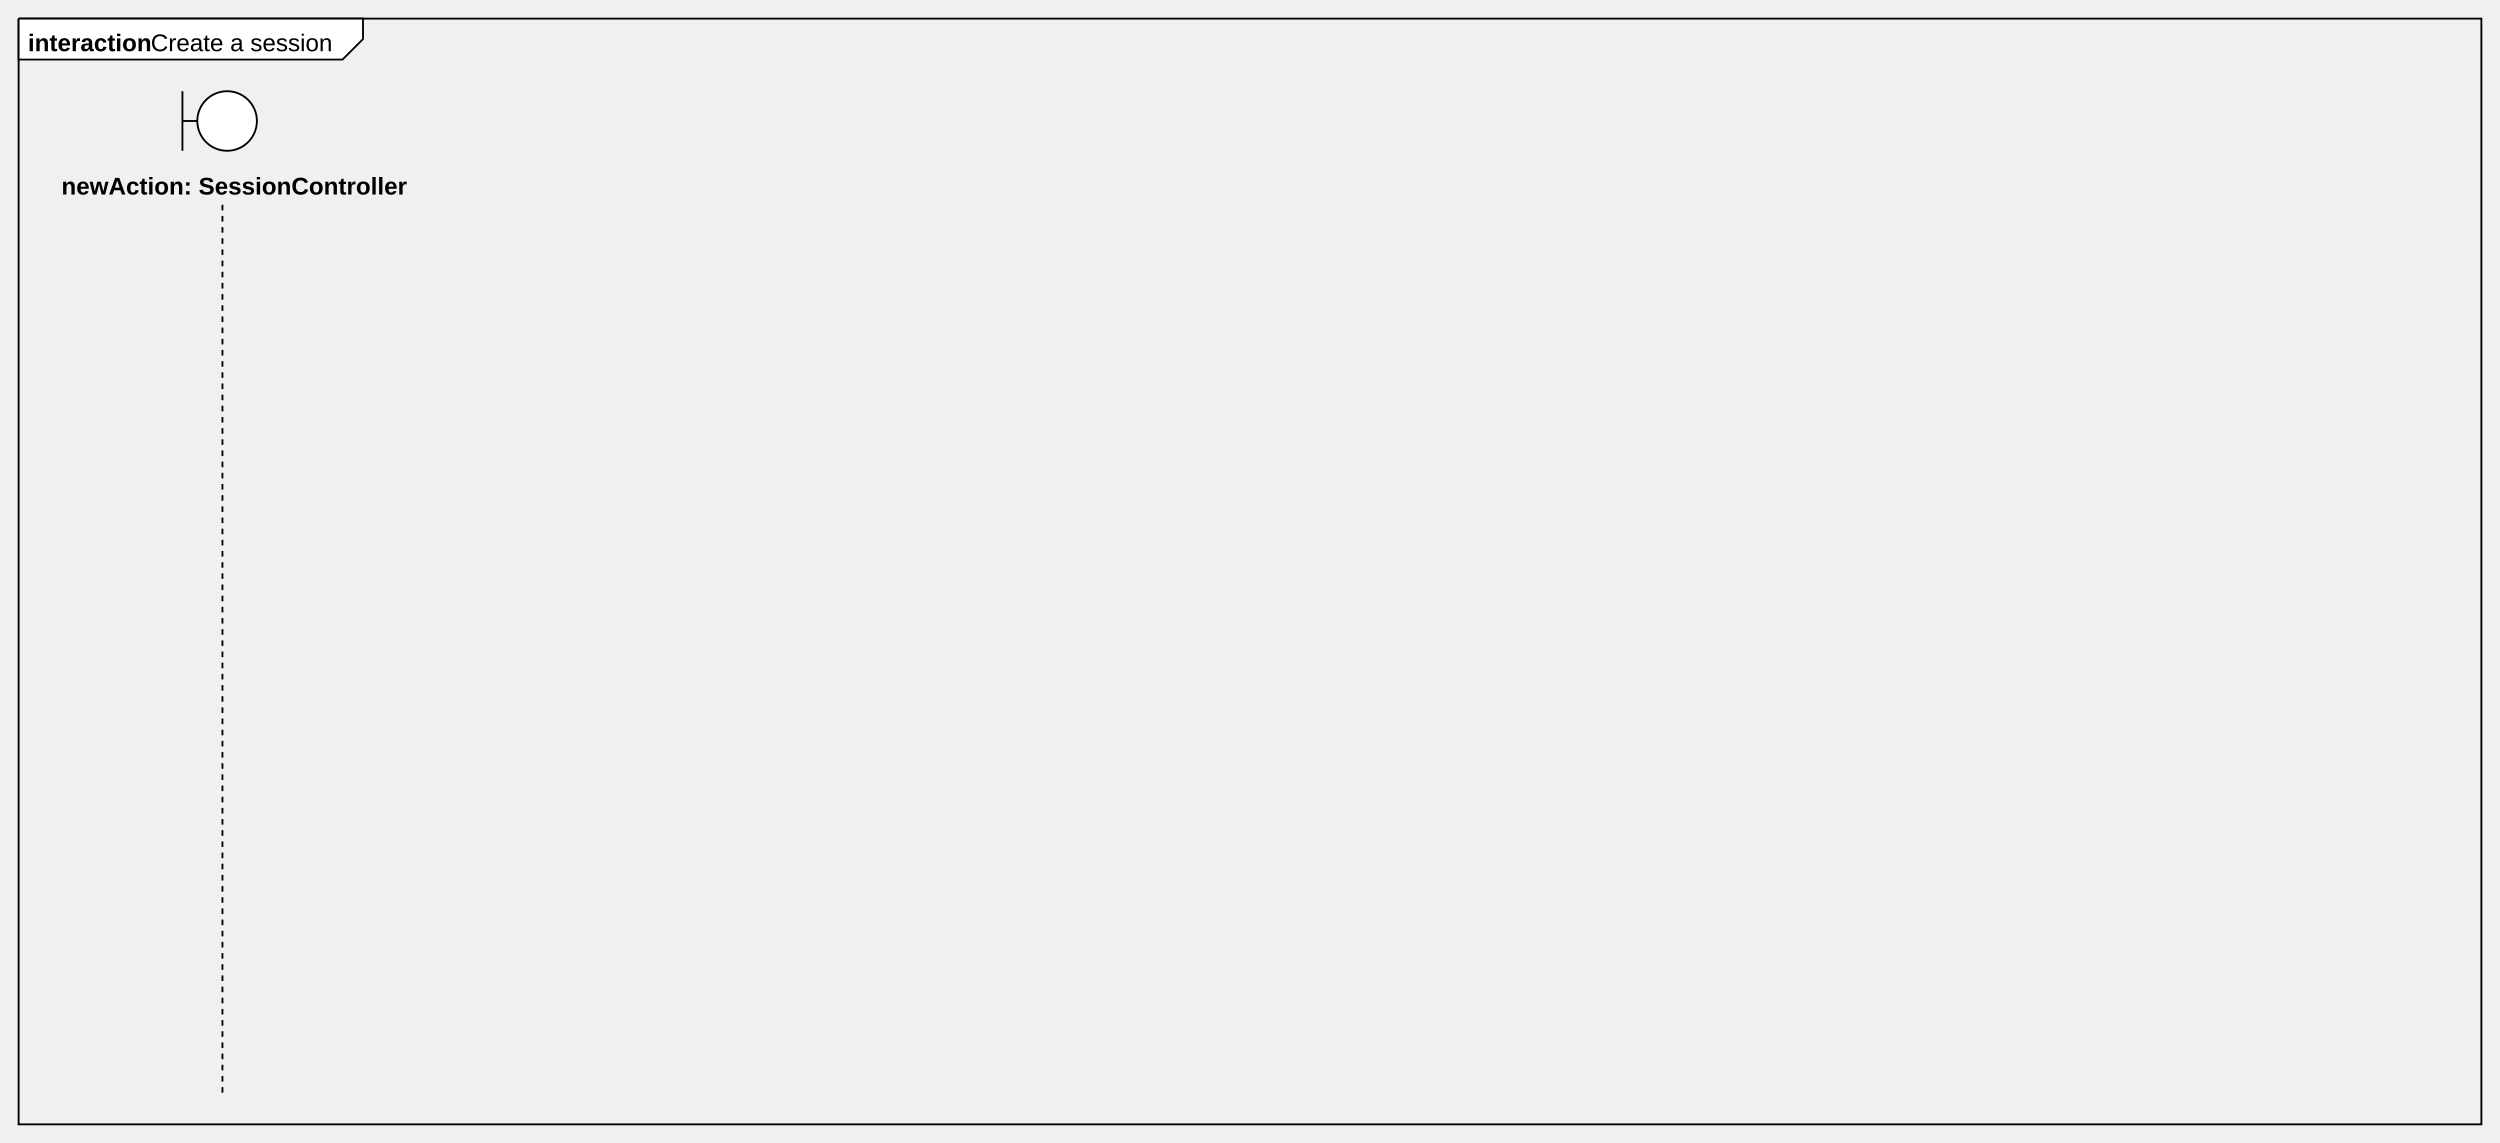
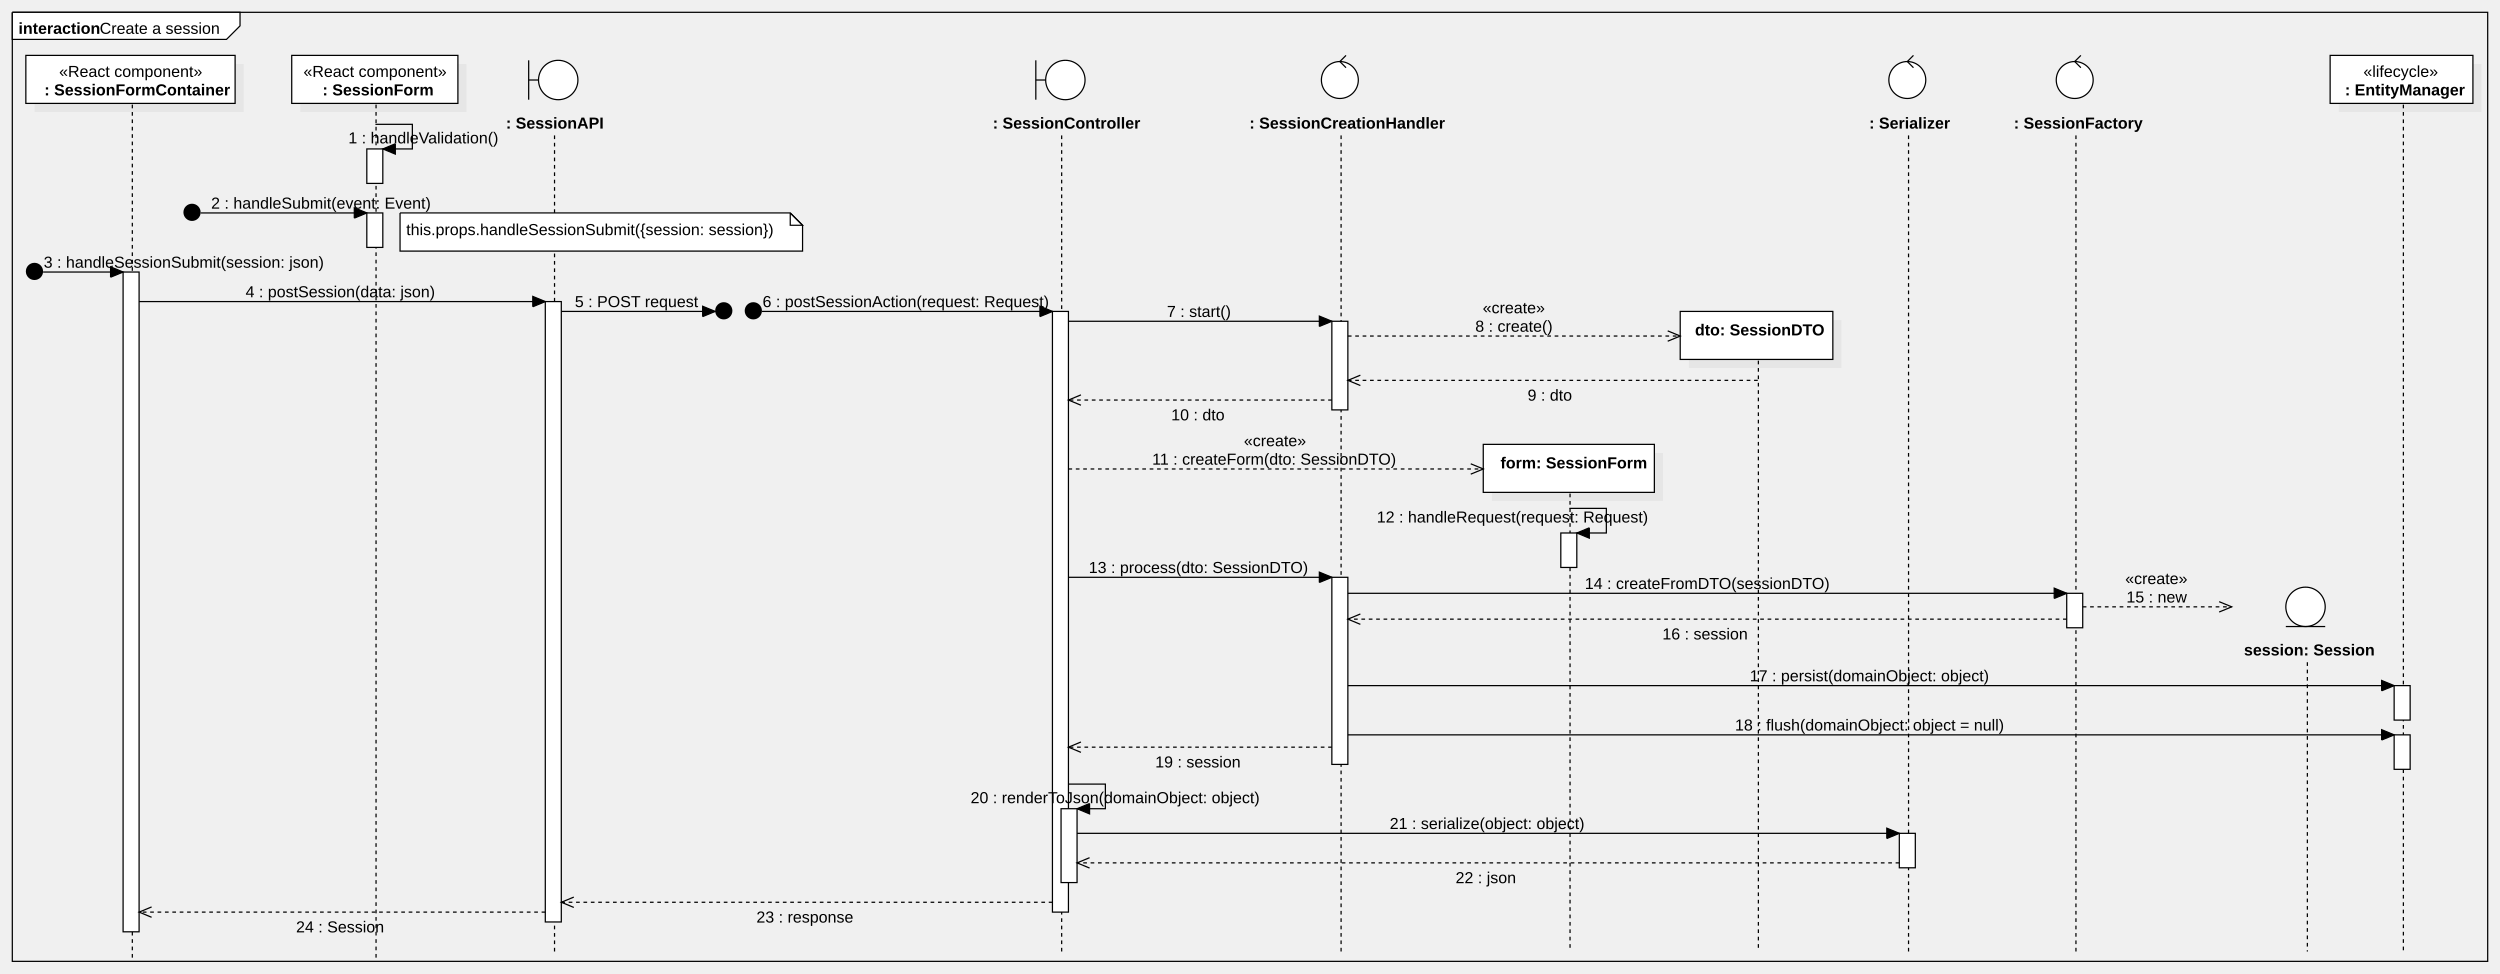
- <svg xmlns="http://www.w3.org/2000/svg" version="1.1" width="1343" height="614">
+ <svg xmlns="http://www.w3.org/2000/svg" version="1.1" width="2031" height="791">
  <defs />
  <g>
    <g transform="translate(5,5) scale(1,1)">
-       <path fill="none" stroke="#000000" d="M 5 5 L 1328 5 L 1328 599 L 5 599 L 5 5" stroke-miterlimit="10" />
+       <path fill="none" stroke="#000000" d="M 5 5 L 2016 5 L 2016 776 L 5 776 L 5 5" stroke-miterlimit="10" />
    </g>
    <g transform="translate(5,5) scale(1,1)">
      <path fill="#ffffff" stroke="none" d="M 5 5 L 5 27 L 179 27 L 190 16 L 190 5 L 5 5" />
    </g>
    <g transform="translate(5,5) scale(1,1)">
      <path fill="none" stroke="#000000" d="M 5 5 L 5 27 L 179 27 L 190 16 L 190 5 L 5 5 L 5 5" stroke-miterlimit="10" />
    </g>
    <g transform="translate(5,5) scale(1,1)">
      <g>
        <path fill="none" stroke="none" />
        <text fill="#000000" stroke="none" font-family="Arial" font-size="13px" font-style="normal" font-weight="normal" text-decoration="none" x="76" y="22.5">Create a session</text>
      </g>
    </g>
    <g transform="translate(5,5) scale(1,1)">
      <g>
        <path fill="none" stroke="none" />
        <text fill="#000000" stroke="none" font-family="Arial" font-size="13px" font-style="normal" font-weight="bold" text-decoration="none" x="10" y="22.5">interaction</text>
      </g>
    </g>
    <g transform="translate(5,5) scale(1,1)">
-       <path fill="#ffffff" stroke="none" d="M 101 60 C 101 51.163 108.163 44 117 44 C 125.837 44 133 51.163 133 60 C 133 68.837 125.837 76 117 76 C 108.163 76 101 68.837 101 60 Z" />
-     </g>
-     <g transform="translate(5,5) scale(1,1)">
-       <path fill="none" stroke="#000000" d="M 101 60 C 101 51.163 108.163 44 117 44 C 125.837 44 133 51.163 133 60 C 133 68.837 125.837 76 117 76 C 108.163 76 101 68.837 101 60 Z" stroke-miterlimit="10" />
-     </g>
-     <g transform="translate(5,5) scale(1,1)">
-       <path fill="none" stroke="#000000" d="M 93 44 L 93 76" stroke-miterlimit="10" />
-     </g>
-     <g transform="translate(5,5) scale(1,1)">
-       <path fill="none" stroke="#000000" d="M 93 60 L 101 60" stroke-miterlimit="10" />
-     </g>
-     <g transform="translate(5,5) scale(1,1)">
-       <g>
-         <path fill="none" stroke="none" />
-         <text fill="#000000" stroke="none" font-family="Arial" font-size="13px" font-style="normal" font-weight="bold" text-decoration="none" x="28" y="99.5">newAction: SessionController</text>
-       </g>
-     </g>
-     <g transform="translate(5,5) scale(1,1)">
-       <path fill="none" stroke="#000000" d="M 114.5 105 L 114.5 584" stroke-miterlimit="10" stroke-dasharray="3" />
+       <path fill="#ffffff" stroke="none" d="M 844.5 60 C 844.5 51.163 851.663 44 860.5 44 C 869.337 44 876.5 51.163 876.5 60 C 876.5 68.837 869.337 76 860.5 76 C 851.663 76 844.5 68.837 844.5 60 Z" />
+     </g>
+     <g transform="translate(5,5) scale(1,1)">
+       <path fill="none" stroke="#000000" d="M 844.5 60 C 844.5 51.163 851.663 44 860.5 44 C 869.337 44 876.5 51.163 876.5 60 C 876.5 68.837 869.337 76 860.5 76 C 851.663 76 844.5 68.837 844.5 60 Z" stroke-miterlimit="10" />
+     </g>
+     <g transform="translate(5,5) scale(1,1)">
+       <path fill="none" stroke="#000000" d="M 836.5 44 L 836.5 76" stroke-miterlimit="10" />
+     </g>
+     <g transform="translate(5,5) scale(1,1)">
+       <path fill="none" stroke="#000000" d="M 836.5 60 L 844.5 60" stroke-miterlimit="10" />
+     </g>
+     <g transform="translate(5,5) scale(1,1)">
+       <g>
+         <path fill="none" stroke="none" />
+         <text fill="#000000" stroke="none" font-family="Arial" font-size="13px" font-style="normal" font-weight="bold" text-decoration="none" x="801.5" y="99.5">: SessionController</text>
+       </g>
+     </g>
+     <g transform="translate(5,5) scale(1,1)">
+       <path fill="none" stroke="#000000" d="M 857.5 105 L 857.5 768" stroke-miterlimit="10" stroke-dasharray="3" />
+     </g>
+     <g transform="translate(5,5) scale(1,1)">
+       <rect fill="#C0C0C0" stroke="none" x="23" y="47" width="170" height="39" opacity="0.2" />
+     </g>
+     <g transform="translate(5,5) scale(1,1)">
+       <rect fill="#ffffff" stroke="none" x="16" y="40" width="170" height="39" />
+     </g>
+     <g transform="translate(5,5) scale(1,1)">
+       <path fill="none" stroke="#000000" d="M 16 40 L 186 40 L 186 79 L 16 79 L 16 40 Z Z" stroke-miterlimit="10" />
+     </g>
+     <g transform="translate(5,5) scale(1,1)">
+       <g>
+         <path fill="none" stroke="none" />
+         <text fill="#000000" stroke="none" font-family="Arial" font-size="13px" font-style="normal" font-weight="normal" text-decoration="none" x="43" y="57.5">«React component»</text>
+       </g>
+     </g>
+     <g transform="translate(5,5) scale(1,1)">
+       <g>
+         <path fill="none" stroke="none" />
+         <text fill="#000000" stroke="none" font-family="Arial" font-size="13px" font-style="normal" font-weight="bold" text-decoration="none" x="31" y="72.5">: SessionFormContainer</text>
+       </g>
+     </g>
+     <g transform="translate(5,5) scale(1,1)">
+       <path fill="none" stroke="#000000" d="M 102.5 80 L 102.5 774" stroke-miterlimit="10" stroke-dasharray="3" />
+     </g>
+     <g transform="translate(5,5) scale(1,1)">
+       <rect fill="#C0C0C0" stroke="none" x="239" y="47" width="135" height="39" opacity="0.2" />
+     </g>
+     <g transform="translate(5,5) scale(1,1)">
+       <rect fill="#ffffff" stroke="none" x="232" y="40" width="135" height="39" />
+     </g>
+     <g transform="translate(5,5) scale(1,1)">
+       <path fill="none" stroke="#000000" d="M 232 40 L 367 40 L 367 79 L 232 79 L 232 40 Z Z" stroke-miterlimit="10" />
+     </g>
+     <g transform="translate(5,5) scale(1,1)">
+       <g>
+         <path fill="none" stroke="none" />
+         <text fill="#000000" stroke="none" font-family="Arial" font-size="13px" font-style="normal" font-weight="normal" text-decoration="none" x="241.5" y="57.5">«React component»</text>
+       </g>
+     </g>
+     <g transform="translate(5,5) scale(1,1)">
+       <g>
+         <path fill="none" stroke="none" />
+         <text fill="#000000" stroke="none" font-family="Arial" font-size="13px" font-style="normal" font-weight="bold" text-decoration="none" x="257" y="72.5">: SessionForm</text>
+       </g>
+     </g>
+     <g transform="translate(5,5) scale(1,1)">
+       <path fill="none" stroke="#000000" d="M 300.5 80 L 300.5 774" stroke-miterlimit="10" stroke-dasharray="3" />
+     </g>
+     <g transform="translate(5,5) scale(1,1)">
+       <path fill="#ffffff" stroke="none" d="M 1068.5 60 C 1068.5 51.716 1075.216 45 1083.5 45 C 1091.784 45 1098.5 51.716 1098.5 60 C 1098.5 68.284 1091.784 75 1083.5 75 C 1075.216 75 1068.5 68.284 1068.5 60 Z" />
+     </g>
+     <g transform="translate(5,5) scale(1,1)">
+       <path fill="none" stroke="#000000" d="M 1068.5 60 C 1068.5 51.716 1075.216 45 1083.5 45 C 1091.784 45 1098.5 51.716 1098.5 60 C 1098.5 68.284 1091.784 75 1083.5 75 C 1075.216 75 1068.5 68.284 1068.5 60 Z" stroke-miterlimit="10" />
+     </g>
+     <g transform="translate(5,5) scale(1,1)">
+       <path fill="none" stroke="#000000" d="M 1083.5 45 L 1088.5 40" stroke-miterlimit="10" />
+     </g>
+     <g transform="translate(5,5) scale(1,1)">
+       <path fill="none" stroke="#000000" d="M 1083.5 45 L 1088.5 50" stroke-miterlimit="10" />
+     </g>
+     <g transform="translate(5,5) scale(1,1)">
+       <g>
+         <path fill="none" stroke="none" />
+         <text fill="#000000" stroke="none" font-family="Arial" font-size="13px" font-style="normal" font-weight="bold" text-decoration="none" x="1010" y="99.5">: SessionCreationHandler</text>
+       </g>
+     </g>
+     <g transform="translate(5,5) scale(1,1)">
+       <path fill="none" stroke="#000000" d="M 1084.5 105 L 1084.5 768" stroke-miterlimit="10" stroke-dasharray="3" />
+     </g>
+     <g transform="translate(5,5) scale(1,1)">
+       <path fill="#ffffff" stroke="none" d="M 1665.5 60 C 1665.5 51.716 1672.216 45 1680.5 45 C 1688.784 45 1695.5 51.716 1695.5 60 C 1695.5 68.284 1688.784 75 1680.5 75 C 1672.216 75 1665.5 68.284 1665.5 60 Z" />
+     </g>
+     <g transform="translate(5,5) scale(1,1)">
+       <path fill="none" stroke="#000000" d="M 1665.5 60 C 1665.5 51.716 1672.216 45 1680.5 45 C 1688.784 45 1695.5 51.716 1695.5 60 C 1695.5 68.284 1688.784 75 1680.5 75 C 1672.216 75 1665.5 68.284 1665.5 60 Z" stroke-miterlimit="10" />
+     </g>
+     <g transform="translate(5,5) scale(1,1)">
+       <path fill="none" stroke="#000000" d="M 1680.5 45 L 1685.5 40" stroke-miterlimit="10" />
+     </g>
+     <g transform="translate(5,5) scale(1,1)">
+       <path fill="none" stroke="#000000" d="M 1680.5 45 L 1685.5 50" stroke-miterlimit="10" />
+     </g>
+     <g transform="translate(5,5) scale(1,1)">
+       <g>
+         <path fill="none" stroke="none" />
+         <text fill="#000000" stroke="none" font-family="Arial" font-size="13px" font-style="normal" font-weight="bold" text-decoration="none" x="1631" y="99.5">: SessionFactory</text>
+       </g>
+     </g>
+     <g transform="translate(5,5) scale(1,1)">
+       <path fill="none" stroke="#000000" d="M 1681.5 105 L 1681.5 768" stroke-miterlimit="10" stroke-dasharray="3" />
+     </g>
+     <g transform="translate(5,5) scale(1,1)">
+       <rect fill="#C0C0C0" stroke="none" x="1895" y="47" width="116" height="39" opacity="0.2" />
+     </g>
+     <g transform="translate(5,5) scale(1,1)">
+       <rect fill="#ffffff" stroke="none" x="1888" y="40" width="116" height="39" />
+     </g>
+     <g transform="translate(5,5) scale(1,1)">
+       <path fill="none" stroke="#000000" d="M 1888 40 L 2004 40 L 2004 79 L 1888 79 L 1888 40 Z Z" stroke-miterlimit="10" />
+     </g>
+     <g transform="translate(5,5) scale(1,1)">
+       <g>
+         <path fill="none" stroke="none" />
+         <text fill="#000000" stroke="none" font-family="Arial" font-size="13px" font-style="normal" font-weight="normal" text-decoration="none" x="1915" y="57.5">«lifecycle»</text>
+       </g>
+     </g>
+     <g transform="translate(5,5) scale(1,1)">
+       <g>
+         <path fill="none" stroke="none" />
+         <text fill="#000000" stroke="none" font-family="Arial" font-size="13px" font-style="normal" font-weight="bold" text-decoration="none" x="1900" y="72.5">: EntityManager</text>
+       </g>
+     </g>
+     <g transform="translate(5,5) scale(1,1)">
+       <path fill="none" stroke="#000000" d="M 1947.5 80 L 1947.5 768" stroke-miterlimit="10" stroke-dasharray="3" />
+     </g>
+     <g transform="translate(5,5) scale(1,1)">
+       <rect fill="#C0C0C0" stroke="none" x="1207" y="363" width="139" height="39" opacity="0.2" />
+     </g>
+     <g transform="translate(5,5) scale(1,1)">
+       <rect fill="#ffffff" stroke="none" x="1200" y="356" width="139" height="39" />
+     </g>
+     <g transform="translate(5,5) scale(1,1)">
+       <path fill="none" stroke="#000000" d="M 1200 356 L 1339 356 L 1339 395 L 1200 395 L 1200 356 Z Z" stroke-miterlimit="10" />
+     </g>
+     <g transform="translate(5,5) scale(1,1)">
+       <g>
+         <path fill="none" stroke="none" />
+         <text fill="#000000" stroke="none" font-family="Arial" font-size="13px" font-style="normal" font-weight="bold" text-decoration="none" x="1214" y="375.5">form: SessionForm</text>
+       </g>
+     </g>
+     <g transform="translate(5,5) scale(1,1)">
+       <path fill="none" stroke="#000000" d="M 1270.5 396 L 1270.5 768" stroke-miterlimit="10" stroke-dasharray="3" />
+     </g>
+     <g transform="translate(5,5) scale(1,1)">
+       <path fill="#ffffff" stroke="none" d="M 1852 488 C 1852 479.163 1859.163 472 1868 472 C 1876.837 472 1884 479.163 1884 488 C 1884 496.837 1876.837 504 1868 504 C 1859.163 504 1852 496.837 1852 488 Z" />
+     </g>
+     <g transform="translate(5,5) scale(1,1)">
+       <path fill="none" stroke="#000000" d="M 1852 488 C 1852 479.163 1859.163 472 1868 472 C 1876.837 472 1884 479.163 1884 488 C 1884 496.837 1876.837 504 1868 504 C 1859.163 504 1852 496.837 1852 488 Z" stroke-miterlimit="10" />
+     </g>
+     <g transform="translate(5,5) scale(1,1)">
+       <path fill="none" stroke="#000000" d="M 1852 504 L 1884 504" stroke-miterlimit="10" />
+     </g>
+     <g transform="translate(5,5) scale(1,1)">
+       <g>
+         <path fill="none" stroke="none" />
+         <text fill="#000000" stroke="none" font-family="Arial" font-size="13px" font-style="normal" font-weight="bold" text-decoration="none" x="1818" y="527.5">session: Session</text>
+       </g>
+     </g>
+     <g transform="translate(5,5) scale(1,1)">
+       <path fill="none" stroke="#000000" d="M 1869.5 533 L 1869.5 768" stroke-miterlimit="10" stroke-dasharray="3" />
+     </g>
+     <g transform="translate(5,5) scale(1,1)">
+       <rect fill="#C0C0C0" stroke="none" x="1367" y="255" width="124" height="39" opacity="0.2" />
+     </g>
+     <g transform="translate(5,5) scale(1,1)">
+       <rect fill="#ffffff" stroke="none" x="1360" y="248" width="124" height="39" />
+     </g>
+     <g transform="translate(5,5) scale(1,1)">
+       <path fill="none" stroke="#000000" d="M 1360 248 L 1484 248 L 1484 287 L 1360 287 L 1360 248 Z Z" stroke-miterlimit="10" />
+     </g>
+     <g transform="translate(5,5) scale(1,1)">
+       <g>
+         <path fill="none" stroke="none" />
+         <text fill="#000000" stroke="none" font-family="Arial" font-size="13px" font-style="normal" font-weight="bold" text-decoration="none" x="1372" y="267.5">dto: SessionDTO</text>
+       </g>
+     </g>
+     <g transform="translate(5,5) scale(1,1)">
+       <path fill="none" stroke="#000000" d="M 1423.5 288 L 1423.5 768" stroke-miterlimit="10" stroke-dasharray="3" />
+     </g>
+     <g transform="translate(5,5) scale(1,1)">
+       <path fill="#ffffff" stroke="none" d="M 432.5 60 C 432.5 51.163 439.663 44 448.5 44 C 457.337 44 464.5 51.163 464.5 60 C 464.5 68.837 457.337 76 448.5 76 C 439.663 76 432.5 68.837 432.5 60 Z" />
+     </g>
+     <g transform="translate(5,5) scale(1,1)">
+       <path fill="none" stroke="#000000" d="M 432.5 60 C 432.5 51.163 439.663 44 448.5 44 C 457.337 44 464.5 51.163 464.5 60 C 464.5 68.837 457.337 76 448.5 76 C 439.663 76 432.5 68.837 432.5 60 Z" stroke-miterlimit="10" />
+     </g>
+     <g transform="translate(5,5) scale(1,1)">
+       <path fill="none" stroke="#000000" d="M 424.5 44 L 424.5 76" stroke-miterlimit="10" />
+     </g>
+     <g transform="translate(5,5) scale(1,1)">
+       <path fill="none" stroke="#000000" d="M 424.5 60 L 432.5 60" stroke-miterlimit="10" />
+     </g>
+     <g transform="translate(5,5) scale(1,1)">
+       <g>
+         <path fill="none" stroke="none" />
+         <text fill="#000000" stroke="none" font-family="Arial" font-size="13px" font-style="normal" font-weight="bold" text-decoration="none" x="406" y="99.5">: SessionAPI</text>
+       </g>
+     </g>
+     <g transform="translate(5,5) scale(1,1)">
+       <path fill="none" stroke="#000000" d="M 445.5 105 L 445.5 768" stroke-miterlimit="10" stroke-dasharray="3" />
+     </g>
+     <g transform="translate(5,5) scale(1,1)">
+       <path fill="#000000" stroke="none" d="M 600 247.5 C 600 243.634 603.134 240.5 607 240.5 C 610.866 240.5 614 243.634 614 247.5 C 614 251.366 610.866 254.5 607 254.5 C 603.134 254.5 600 251.366 600 247.5 Z" />
+     </g>
+     <g transform="translate(5,5) scale(1,1)">
+       <path fill="#000000" stroke="none" d="M 576 247.5 C 576 243.634 579.134 240.5 583 240.5 C 586.866 240.5 590 243.634 590 247.5 C 590 251.366 586.866 254.5 583 254.5 C 579.134 254.5 576 251.366 576 247.5 Z" />
+     </g>
+     <g transform="translate(5,5) scale(1,1)">
+       <path fill="#ffffff" stroke="none" d="M 1529.5 60 C 1529.5 51.716 1536.216 45 1544.5 45 C 1552.784 45 1559.5 51.716 1559.5 60 C 1559.5 68.284 1552.784 75 1544.5 75 C 1536.216 75 1529.5 68.284 1529.5 60 Z" />
+     </g>
+     <g transform="translate(5,5) scale(1,1)">
+       <path fill="none" stroke="#000000" d="M 1529.5 60 C 1529.5 51.716 1536.216 45 1544.5 45 C 1552.784 45 1559.5 51.716 1559.5 60 C 1559.5 68.284 1552.784 75 1544.5 75 C 1536.216 75 1529.5 68.284 1529.5 60 Z" stroke-miterlimit="10" />
+     </g>
+     <g transform="translate(5,5) scale(1,1)">
+       <path fill="none" stroke="#000000" d="M 1544.5 45 L 1549.5 40" stroke-miterlimit="10" />
+     </g>
+     <g transform="translate(5,5) scale(1,1)">
+       <path fill="none" stroke="#000000" d="M 1544.5 45 L 1549.5 50" stroke-miterlimit="10" />
+     </g>
+     <g transform="translate(5,5) scale(1,1)">
+       <g>
+         <path fill="none" stroke="none" />
+         <text fill="#000000" stroke="none" font-family="Arial" font-size="13px" font-style="normal" font-weight="bold" text-decoration="none" x="1513.5" y="99.5">: Serializer</text>
+       </g>
+     </g>
+     <g transform="translate(5,5) scale(1,1)">
+       <path fill="none" stroke="#000000" d="M 1545.5 105 L 1545.5 768" stroke-miterlimit="10" stroke-dasharray="3" />
+     </g>
+     <g transform="translate(5,5) scale(1,1)">
+       <path fill="#000000" stroke="none" d="M 144 167.5 C 144 163.634 147.134 160.5 151 160.5 C 154.866 160.5 158 163.634 158 167.5 C 158 171.366 154.866 174.5 151 174.5 C 147.134 174.5 144 171.366 144 167.5 Z" />
+     </g>
+     <g transform="translate(5,5) scale(1,1)">
+       <path fill="#000000" stroke="none" d="M 16 215.5 C 16 211.634 19.134 208.5 23 208.5 C 26.866 208.5 30 211.634 30 215.5 C 30 219.366 26.866 222.5 23 222.5 C 19.134 222.5 16 219.366 16 215.5 Z" />
+     </g>
+     <g transform="translate(5,5) scale(1,1)">
+       <path fill="#ffffff" stroke="none" d="M 320 168 L 637 168 L 647 178 L 647 199 L 320 199 L 320 168" />
+     </g>
+     <g transform="translate(5,5) scale(1,1)">
+       <path fill="none" stroke="#000000" d="M 320 168 L 637 168 L 647 178 L 647 199 L 320 199 L 320 168 L 320 168" stroke-miterlimit="10" />
+     </g>
+     <g transform="translate(5,5) scale(1,1)">
+       <path fill="none" stroke="#000000" d="M 637 168 L 637 178 L 647 178 L 637 168" stroke-miterlimit="10" />
+     </g>
+     <g transform="translate(5,5) scale(1,1)">
+       <g>
+         <path fill="none" stroke="none" />
+         <text fill="#000000" stroke="none" font-family="Arial" font-size="13px" font-style="normal" font-weight="normal" text-decoration="none" x="325" y="186">this.props.handleSessionSubmit({session: session})</text>
+       </g>
+     </g>
+     <g transform="translate(5,5) scale(1,1)">
+       <path fill="none" stroke="#000000" d="M 158 168 L 293 168" stroke-miterlimit="10" />
+     </g>
+     <g transform="translate(5,5) scale(1,1)">
+       <path fill="#000000" stroke="none" d="M 282.837 172.21 L 293 168 L 282.837 163.79" />
+     </g>
+     <g transform="translate(5,5) scale(1,1)">
+       <path fill="none" stroke="#000000" d="M 282.837 172.21 L 293 168 L 282.837 163.79 L 282.837 172.21" stroke-miterlimit="10" />
+     </g>
+     <g transform="translate(5,5) scale(1,1)">
+       <g>
+         <path fill="none" stroke="none" />
+         <text fill="#000000" stroke="none" font-family="Arial" font-size="13px" font-style="normal" font-weight="normal" text-decoration="none" x="166.5" y="164.5">2 : handleSubmit(event: Event)</text>
+       </g>
+     </g>
+     <g transform="translate(5,5) scale(1,1)">
+       <rect fill="#ffffff" stroke="none" x="293" y="168" width="13" height="28" />
+     </g>
+     <g transform="translate(5,5) scale(1,1)">
+       <path fill="none" stroke="#000000" d="M 293 168 L 306 168 L 306 196 L 293 196 L 293 168 Z Z" stroke-miterlimit="10" />
+     </g>
+     <g transform="translate(5,5) scale(1,1)">
+       <path fill="none" stroke="#000000" d="M 30 216 L 95 216" stroke-miterlimit="10" />
+     </g>
+     <g transform="translate(5,5) scale(1,1)">
+       <path fill="#000000" stroke="none" d="M 84.837 220.21 L 95 216 L 84.837 211.79" />
+     </g>
+     <g transform="translate(5,5) scale(1,1)">
+       <path fill="none" stroke="#000000" d="M 84.837 220.21 L 95 216 L 84.837 211.79 L 84.837 220.21" stroke-miterlimit="10" />
+     </g>
+     <g transform="translate(5,5) scale(1,1)">
+       <g>
+         <path fill="none" stroke="none" />
+         <text fill="#000000" stroke="none" font-family="Arial" font-size="13px" font-style="normal" font-weight="normal" text-decoration="none" x="30.5" y="212.5">3 : handleSessionSubmit(session: json)</text>
+       </g>
+     </g>
+     <g transform="translate(5,5) scale(1,1)">
+       <rect fill="#ffffff" stroke="none" x="95" y="216" width="13" height="536" />
+     </g>
+     <g transform="translate(5,5) scale(1,1)">
+       <path fill="none" stroke="#000000" d="M 95 216 L 108 216 L 108 752 L 95 752 L 95 216 Z Z" stroke-miterlimit="10" />
+     </g>
+     <g transform="translate(5,5) scale(1,1)">
+       <path fill="none" stroke="#000000" d="M 108 240 L 438 240" stroke-miterlimit="10" />
+     </g>
+     <g transform="translate(5,5) scale(1,1)">
+       <path fill="#000000" stroke="none" d="M 427.837 244.21 L 438 240 L 427.837 235.79" />
+     </g>
+     <g transform="translate(5,5) scale(1,1)">
+       <path fill="none" stroke="#000000" d="M 427.837 244.21 L 438 240 L 427.837 235.79 L 427.837 244.21" stroke-miterlimit="10" />
+     </g>
+     <g transform="translate(5,5) scale(1,1)">
+       <g>
+         <path fill="none" stroke="none" />
+         <text fill="#000000" stroke="none" font-family="Arial" font-size="13px" font-style="normal" font-weight="normal" text-decoration="none" x="194.5" y="236.5">4 : postSession(data: json)</text>
+       </g>
+     </g>
+     <g transform="translate(5,5) scale(1,1)">
+       <rect fill="#ffffff" stroke="none" x="438" y="240" width="13" height="504" />
+     </g>
+     <g transform="translate(5,5) scale(1,1)">
+       <path fill="none" stroke="#000000" d="M 438 240 L 451 240 L 451 744 L 438 744 L 438 240 Z Z" stroke-miterlimit="10" />
+     </g>
+     <g transform="translate(5,5) scale(1,1)">
+       <path fill="none" stroke="#000000" d="M 451 248 L 576 248" stroke-miterlimit="10" />
+     </g>
+     <g transform="translate(5,5) scale(1,1)">
+       <path fill="#000000" stroke="none" d="M 565.837 252.21 L 576 248 L 565.837 243.79" />
+     </g>
+     <g transform="translate(5,5) scale(1,1)">
+       <path fill="none" stroke="#000000" d="M 565.837 252.21 L 576 248 L 565.837 243.79 L 565.837 252.21" stroke-miterlimit="10" />
+     </g>
+     <g transform="translate(5,5) scale(1,1)">
+       <g>
+         <path fill="none" stroke="none" />
+         <text fill="#000000" stroke="none" font-family="Arial" font-size="13px" font-style="normal" font-weight="normal" text-decoration="none" x="462" y="244.5">5 : POST request</text>
+       </g>
+     </g>
+     <g transform="translate(5,5) scale(1,1)">
+       <path fill="none" stroke="#000000" d="M 614 248 L 850 248" stroke-miterlimit="10" />
+     </g>
+     <g transform="translate(5,5) scale(1,1)">
+       <path fill="#000000" stroke="none" d="M 839.837 252.21 L 850 248 L 839.837 243.79" />
+     </g>
+     <g transform="translate(5,5) scale(1,1)">
+       <path fill="none" stroke="#000000" d="M 839.837 252.21 L 850 248 L 839.837 243.79 L 839.837 252.21" stroke-miterlimit="10" />
+     </g>
+     <g transform="translate(5,5) scale(1,1)">
+       <g>
+         <path fill="none" stroke="none" />
+         <text fill="#000000" stroke="none" font-family="Arial" font-size="13px" font-style="normal" font-weight="normal" text-decoration="none" x="614.5" y="244.5">6 : postSessionAction(request: Request)</text>
+       </g>
+     </g>
+     <g transform="translate(5,5) scale(1,1)">
+       <rect fill="#ffffff" stroke="none" x="850" y="248" width="13" height="488" />
+     </g>
+     <g transform="translate(5,5) scale(1,1)">
+       <path fill="none" stroke="#000000" d="M 850 248 L 863 248 L 863 736 L 850 736 L 850 248 Z Z" stroke-miterlimit="10" />
+     </g>
+     <g transform="translate(5,5) scale(1,1)">
+       <path fill="none" stroke="#000000" d="M 863 256 L 1077 256" stroke-miterlimit="10" />
+     </g>
+     <g transform="translate(5,5) scale(1,1)">
+       <path fill="#000000" stroke="none" d="M 1066.837 260.21 L 1077 256 L 1066.837 251.79" />
+     </g>
+     <g transform="translate(5,5) scale(1,1)">
+       <path fill="none" stroke="#000000" d="M 1066.837 260.21 L 1077 256 L 1066.837 251.79 L 1066.837 260.21" stroke-miterlimit="10" />
+     </g>
+     <g transform="translate(5,5) scale(1,1)">
+       <g>
+         <path fill="none" stroke="none" />
+         <text fill="#000000" stroke="none" font-family="Arial" font-size="13px" font-style="normal" font-weight="normal" text-decoration="none" x="943" y="252.5">7 : start()</text>
+       </g>
+     </g>
+     <g transform="translate(5,5) scale(1,1)">
+       <rect fill="#ffffff" stroke="none" x="1077" y="256" width="13" height="72" />
+     </g>
+     <g transform="translate(5,5) scale(1,1)">
+       <path fill="none" stroke="#000000" d="M 1077 256 L 1090 256 L 1090 328 L 1077 328 L 1077 256 Z Z" stroke-miterlimit="10" />
+     </g>
+     <g transform="translate(5,5) scale(1,1)">
+       <path fill="none" stroke="#000000" d="M 1090 268 L 1360 268" stroke-miterlimit="10" stroke-dasharray="3" />
+     </g>
+     <g transform="translate(5,5) scale(1,1)">
+       <path fill="none" stroke="#000000" d="M 1349.837 272.21 L 1360 268 L 1349.837 263.79" stroke-miterlimit="10" />
+     </g>
+     <g transform="translate(5,5) scale(1,1)">
+       <g>
+         <path fill="none" stroke="none" />
+         <text fill="#000000" stroke="none" font-family="Arial" font-size="13px" font-style="normal" font-weight="normal" text-decoration="none" x="1193.5" y="264.5">8 : create()</text>
+       </g>
+     </g>
+     <g transform="translate(5,5) scale(1,1)">
+       <g>
+         <path fill="none" stroke="none" />
+         <text fill="#000000" stroke="none" font-family="Arial" font-size="13px" font-style="normal" font-weight="normal" text-decoration="none" x="1199.5" y="249.5">«create»</text>
+       </g>
+     </g>
+     <g transform="translate(5,5) scale(1,1)">
+       <path fill="none" stroke="#000000" d="M 1423 304 L 1090 304" stroke-miterlimit="10" stroke-dasharray="3" />
+     </g>
+     <g transform="translate(5,5) scale(1,1)">
+       <path fill="none" stroke="#000000" d="M 1100.163 299.79 L 1090 304 L 1100.163 308.21" stroke-miterlimit="10" />
+     </g>
+     <g transform="translate(5,5) scale(1,1)">
+       <g>
+         <path fill="none" stroke="none" />
+         <text fill="#000000" stroke="none" font-family="Arial" font-size="13px" font-style="normal" font-weight="normal" text-decoration="none" x="1236" y="320.5">9 : dto</text>
+       </g>
+     </g>
+     <g transform="translate(5,5) scale(1,1)">
+       <path fill="none" stroke="#000000" d="M 300 96 L 330 96 L 330 116 L 306 116" stroke-miterlimit="10" />
+     </g>
+     <g transform="translate(5,5) scale(1,1)">
+       <path fill="#000000" stroke="none" d="M 316.163 111.79 L 306 116 L 316.163 120.21" />
+     </g>
+     <g transform="translate(5,5) scale(1,1)">
+       <path fill="none" stroke="#000000" d="M 316.163 111.79 L 306 116 L 316.163 120.21 L 316.163 111.79" stroke-miterlimit="10" />
+     </g>
+     <g transform="translate(5,5) scale(1,1)">
+       <g>
+         <path fill="none" stroke="none" />
+         <text fill="#000000" stroke="none" font-family="Arial" font-size="13px" font-style="normal" font-weight="normal" text-decoration="none" x="278" y="111.5">1 : handleValidation()</text>
+       </g>
+     </g>
+     <g transform="translate(5,5) scale(1,1)">
+       <rect fill="#ffffff" stroke="none" x="293" y="116" width="13" height="28" />
+     </g>
+     <g transform="translate(5,5) scale(1,1)">
+       <path fill="none" stroke="#000000" d="M 293 116 L 306 116 L 306 144 L 293 144 L 293 116 Z Z" stroke-miterlimit="10" />
+     </g>
+     <g transform="translate(5,5) scale(1,1)">
+       <path fill="none" stroke="#000000" d="M 1077 320 L 863 320" stroke-miterlimit="10" stroke-dasharray="3" />
+     </g>
+     <g transform="translate(5,5) scale(1,1)">
+       <path fill="none" stroke="#000000" d="M 873.163 315.79 L 863 320 L 873.163 324.21" stroke-miterlimit="10" />
+     </g>
+     <g transform="translate(5,5) scale(1,1)">
+       <g>
+         <path fill="none" stroke="none" />
+         <text fill="#000000" stroke="none" font-family="Arial" font-size="13px" font-style="normal" font-weight="normal" text-decoration="none" x="946.5" y="336.5">10 : dto</text>
+       </g>
+     </g>
+     <g transform="translate(5,5) scale(1,1)">
+       <path fill="none" stroke="#000000" d="M 863 376 L 1200 376" stroke-miterlimit="10" stroke-dasharray="3" />
+     </g>
+     <g transform="translate(5,5) scale(1,1)">
+       <path fill="none" stroke="#000000" d="M 1189.837 380.21 L 1200 376 L 1189.837 371.79" stroke-miterlimit="10" />
+     </g>
+     <g transform="translate(5,5) scale(1,1)">
+       <g>
+         <path fill="none" stroke="none" />
+         <text fill="#000000" stroke="none" font-family="Arial" font-size="13px" font-style="normal" font-weight="normal" text-decoration="none" x="931" y="372.5">11 : createForm(dto: SessionDTO)</text>
+       </g>
+     </g>
+     <g transform="translate(5,5) scale(1,1)">
+       <g>
+         <path fill="none" stroke="none" />
+         <text fill="#000000" stroke="none" font-family="Arial" font-size="13px" font-style="normal" font-weight="normal" text-decoration="none" x="1005.5" y="357.5">«create»</text>
+       </g>
+     </g>
+     <g transform="translate(5,5) scale(1,1)">
+       <path fill="none" stroke="#000000" d="M 1270 408 L 1300 408 L 1300 428 L 1276 428" stroke-miterlimit="10" />
+     </g>
+     <g transform="translate(5,5) scale(1,1)">
+       <path fill="#000000" stroke="none" d="M 1286.163 423.79 L 1276 428 L 1286.163 432.21" />
+     </g>
+     <g transform="translate(5,5) scale(1,1)">
+       <path fill="none" stroke="#000000" d="M 1286.163 423.79 L 1276 428 L 1286.163 432.21 L 1286.163 423.79" stroke-miterlimit="10" />
+     </g>
+     <g transform="translate(5,5) scale(1,1)">
+       <g>
+         <path fill="none" stroke="none" />
+         <text fill="#000000" stroke="none" font-family="Arial" font-size="13px" font-style="normal" font-weight="normal" text-decoration="none" x="1113.5" y="419.5">12 : handleRequest(request: Request)</text>
+       </g>
+     </g>
+     <g transform="translate(5,5) scale(1,1)">
+       <rect fill="#ffffff" stroke="none" x="1263" y="428" width="13" height="28" />
+     </g>
+     <g transform="translate(5,5) scale(1,1)">
+       <path fill="none" stroke="#000000" d="M 1263 428 L 1276 428 L 1276 456 L 1263 456 L 1263 428 Z Z" stroke-miterlimit="10" />
+     </g>
+     <g transform="translate(5,5) scale(1,1)">
+       <path fill="none" stroke="#000000" d="M 863 464 L 1077 464" stroke-miterlimit="10" />
+     </g>
+     <g transform="translate(5,5) scale(1,1)">
+       <path fill="#000000" stroke="none" d="M 1066.837 468.21 L 1077 464 L 1066.837 459.79" />
+     </g>
+     <g transform="translate(5,5) scale(1,1)">
+       <path fill="none" stroke="#000000" d="M 1066.837 468.21 L 1077 464 L 1066.837 459.79 L 1066.837 468.21" stroke-miterlimit="10" />
+     </g>
+     <g transform="translate(5,5) scale(1,1)">
+       <g>
+         <path fill="none" stroke="none" />
+         <text fill="#000000" stroke="none" font-family="Arial" font-size="13px" font-style="normal" font-weight="normal" text-decoration="none" x="879.5" y="460.5">13 : process(dto: SessionDTO)</text>
+       </g>
+     </g>
+     <g transform="translate(5,5) scale(1,1)">
+       <rect fill="#ffffff" stroke="none" x="1077" y="464" width="13" height="152" />
+     </g>
+     <g transform="translate(5,5) scale(1,1)">
+       <path fill="none" stroke="#000000" d="M 1077 464 L 1090 464 L 1090 616 L 1077 616 L 1077 464 Z Z" stroke-miterlimit="10" />
+     </g>
+     <g transform="translate(5,5) scale(1,1)">
+       <path fill="none" stroke="#000000" d="M 1090 477 L 1674 477" stroke-miterlimit="10" />
+     </g>
+     <g transform="translate(5,5) scale(1,1)">
+       <path fill="#000000" stroke="none" d="M 1663.837 481.21 L 1674 477 L 1663.837 472.79" />
+     </g>
+     <g transform="translate(5,5) scale(1,1)">
+       <path fill="none" stroke="#000000" d="M 1663.837 481.21 L 1674 477 L 1663.837 472.79 L 1663.837 481.21" stroke-miterlimit="10" />
+     </g>
+     <g transform="translate(5,5) scale(1,1)">
+       <g>
+         <path fill="none" stroke="none" />
+         <text fill="#000000" stroke="none" font-family="Arial" font-size="13px" font-style="normal" font-weight="normal" text-decoration="none" x="1282.5" y="473.5">14 : createFromDTO(sessionDTO)</text>
+       </g>
+     </g>
+     <g transform="translate(5,5) scale(1,1)">
+       <rect fill="#ffffff" stroke="none" x="1674" y="477" width="13" height="28" />
+     </g>
+     <g transform="translate(5,5) scale(1,1)">
+       <path fill="none" stroke="#000000" d="M 1674 477 L 1687 477 L 1687 505 L 1674 505 L 1674 477 Z Z" stroke-miterlimit="10" />
+     </g>
+     <g transform="translate(5,5) scale(1,1)">
+       <path fill="none" stroke="#000000" d="M 1687 488 L 1808 488" stroke-miterlimit="10" stroke-dasharray="3" />
+     </g>
+     <g transform="translate(5,5) scale(1,1)">
+       <path fill="none" stroke="#000000" d="M 1797.837 492.21 L 1808 488 L 1797.837 483.79" stroke-miterlimit="10" />
+     </g>
+     <g transform="translate(5,5) scale(1,1)">
+       <g>
+         <path fill="none" stroke="none" />
+         <text fill="#000000" stroke="none" font-family="Arial" font-size="13px" font-style="normal" font-weight="normal" text-decoration="none" x="1722.5" y="484.5">15 : new</text>
+       </g>
+     </g>
+     <g transform="translate(5,5) scale(1,1)">
+       <g>
+         <path fill="none" stroke="none" />
+         <text fill="#000000" stroke="none" font-family="Arial" font-size="13px" font-style="normal" font-weight="normal" text-decoration="none" x="1721.5" y="469.5">«create»</text>
+       </g>
+     </g>
+     <g transform="translate(5,5) scale(1,1)">
+       <path fill="none" stroke="#000000" d="M 1674 498 L 1090 498" stroke-miterlimit="10" stroke-dasharray="3" />
+     </g>
+     <g transform="translate(5,5) scale(1,1)">
+       <path fill="none" stroke="#000000" d="M 1100.163 493.79 L 1090 498 L 1100.163 502.21" stroke-miterlimit="10" />
+     </g>
+     <g transform="translate(5,5) scale(1,1)">
+       <g>
+         <path fill="none" stroke="none" />
+         <text fill="#000000" stroke="none" font-family="Arial" font-size="13px" font-style="normal" font-weight="normal" text-decoration="none" x="1345.5" y="514.5">16 : session</text>
+       </g>
+     </g>
+     <g transform="translate(5,5) scale(1,1)">
+       <path fill="none" stroke="#000000" d="M 1090 552 L 1940 552" stroke-miterlimit="10" />
+     </g>
+     <g transform="translate(5,5) scale(1,1)">
+       <path fill="#000000" stroke="none" d="M 1929.837 556.21 L 1940 552 L 1929.837 547.79" />
+     </g>
+     <g transform="translate(5,5) scale(1,1)">
+       <path fill="none" stroke="#000000" d="M 1929.837 556.21 L 1940 552 L 1929.837 547.79 L 1929.837 556.21" stroke-miterlimit="10" />
+     </g>
+     <g transform="translate(5,5) scale(1,1)">
+       <g>
+         <path fill="none" stroke="none" />
+         <text fill="#000000" stroke="none" font-family="Arial" font-size="13px" font-style="normal" font-weight="normal" text-decoration="none" x="1416.5" y="548.5">17 : persist(domainObject: object)</text>
+       </g>
+     </g>
+     <g transform="translate(5,5) scale(1,1)">
+       <rect fill="#ffffff" stroke="none" x="1940" y="552" width="13" height="28" />
+     </g>
+     <g transform="translate(5,5) scale(1,1)">
+       <path fill="none" stroke="#000000" d="M 1940 552 L 1953 552 L 1953 580 L 1940 580 L 1940 552 Z Z" stroke-miterlimit="10" />
+     </g>
+     <g transform="translate(5,5) scale(1,1)">
+       <path fill="none" stroke="#000000" d="M 1090 592 L 1940 592" stroke-miterlimit="10" />
+     </g>
+     <g transform="translate(5,5) scale(1,1)">
+       <path fill="#000000" stroke="none" d="M 1929.837 596.21 L 1940 592 L 1929.837 587.79" />
+     </g>
+     <g transform="translate(5,5) scale(1,1)">
+       <path fill="none" stroke="#000000" d="M 1929.837 596.21 L 1940 592 L 1929.837 587.79 L 1929.837 596.21" stroke-miterlimit="10" />
+     </g>
+     <g transform="translate(5,5) scale(1,1)">
+       <g>
+         <path fill="none" stroke="none" />
+         <text fill="#000000" stroke="none" font-family="Arial" font-size="13px" font-style="normal" font-weight="normal" text-decoration="none" x="1404.5" y="588.5">18 : flush(domainObject: object = null)</text>
+       </g>
+     </g>
+     <g transform="translate(5,5) scale(1,1)">
+       <rect fill="#ffffff" stroke="none" x="1940" y="592" width="13" height="28" />
+     </g>
+     <g transform="translate(5,5) scale(1,1)">
+       <path fill="none" stroke="#000000" d="M 1940 592 L 1953 592 L 1953 620 L 1940 620 L 1940 592 Z Z" stroke-miterlimit="10" />
+     </g>
+     <g transform="translate(5,5) scale(1,1)">
+       <path fill="none" stroke="#000000" d="M 1077 602 L 863 602" stroke-miterlimit="10" stroke-dasharray="3" />
+     </g>
+     <g transform="translate(5,5) scale(1,1)">
+       <path fill="none" stroke="#000000" d="M 873.163 597.79 L 863 602 L 873.163 606.21" stroke-miterlimit="10" />
+     </g>
+     <g transform="translate(5,5) scale(1,1)">
+       <g>
+         <path fill="none" stroke="none" />
+         <text fill="#000000" stroke="none" font-family="Arial" font-size="13px" font-style="normal" font-weight="normal" text-decoration="none" x="933.5" y="618.5">19 : session</text>
+       </g>
+     </g>
+     <g transform="translate(5,5) scale(1,1)">
+       <path fill="none" stroke="#000000" d="M 863 632 L 893 632 L 893 652 L 870 652" stroke-miterlimit="10" />
+     </g>
+     <g transform="translate(5,5) scale(1,1)">
+       <path fill="#000000" stroke="none" d="M 880.163 647.79 L 870 652 L 880.163 656.21" />
+     </g>
+     <g transform="translate(5,5) scale(1,1)">
+       <path fill="none" stroke="#000000" d="M 880.163 647.79 L 870 652 L 880.163 656.21 L 880.163 647.79" stroke-miterlimit="10" />
+     </g>
+     <g transform="translate(5,5) scale(1,1)">
+       <g>
+         <path fill="none" stroke="none" />
+         <text fill="#000000" stroke="none" font-family="Arial" font-size="13px" font-style="normal" font-weight="normal" text-decoration="none" x="783.5" y="647.5">20 : renderToJson(domainObject: object)</text>
+       </g>
+     </g>
+     <g transform="translate(5,5) scale(1,1)">
+       <rect fill="#ffffff" stroke="none" x="857" y="652" width="13" height="60" />
+     </g>
+     <g transform="translate(5,5) scale(1,1)">
+       <path fill="none" stroke="#000000" d="M 857 652 L 870 652 L 870 712 L 857 712 L 857 652 Z Z" stroke-miterlimit="10" />
+     </g>
+     <g transform="translate(5,5) scale(1,1)">
+       <path fill="none" stroke="#000000" d="M 870 672 L 1538 672" stroke-miterlimit="10" />
+     </g>
+     <g transform="translate(5,5) scale(1,1)">
+       <path fill="#000000" stroke="none" d="M 1527.837 676.21 L 1538 672 L 1527.837 667.79" />
+     </g>
+     <g transform="translate(5,5) scale(1,1)">
+       <path fill="none" stroke="#000000" d="M 1527.837 676.21 L 1538 672 L 1527.837 667.79 L 1527.837 676.21" stroke-miterlimit="10" />
+     </g>
+     <g transform="translate(5,5) scale(1,1)">
+       <g>
+         <path fill="none" stroke="none" />
+         <text fill="#000000" stroke="none" font-family="Arial" font-size="13px" font-style="normal" font-weight="normal" text-decoration="none" x="1124" y="668.5">21 : serialize(object: object)</text>
+       </g>
+     </g>
+     <g transform="translate(5,5) scale(1,1)">
+       <rect fill="#ffffff" stroke="none" x="1538" y="672" width="13" height="28" />
+     </g>
+     <g transform="translate(5,5) scale(1,1)">
+       <path fill="none" stroke="#000000" d="M 1538 672 L 1551 672 L 1551 700 L 1538 700 L 1538 672 Z Z" stroke-miterlimit="10" />
+     </g>
+     <g transform="translate(5,5) scale(1,1)">
+       <path fill="none" stroke="#000000" d="M 1538 696 L 870 696" stroke-miterlimit="10" stroke-dasharray="3" />
+     </g>
+     <g transform="translate(5,5) scale(1,1)">
+       <path fill="none" stroke="#000000" d="M 880.163 691.79 L 870 696 L 880.163 700.21" stroke-miterlimit="10" />
+     </g>
+     <g transform="translate(5,5) scale(1,1)">
+       <g>
+         <path fill="none" stroke="none" />
+         <text fill="#000000" stroke="none" font-family="Arial" font-size="13px" font-style="normal" font-weight="normal" text-decoration="none" x="1177.5" y="712.5">22 : json</text>
+       </g>
+     </g>
+     <g transform="translate(5,5) scale(1,1)">
+       <path fill="none" stroke="#000000" d="M 850 728 L 451 728" stroke-miterlimit="10" stroke-dasharray="3" />
+     </g>
+     <g transform="translate(5,5) scale(1,1)">
+       <path fill="none" stroke="#000000" d="M 461.163 723.79 L 451 728 L 461.163 732.21" stroke-miterlimit="10" />
+     </g>
+     <g transform="translate(5,5) scale(1,1)">
+       <g>
+         <path fill="none" stroke="none" />
+         <text fill="#000000" stroke="none" font-family="Arial" font-size="13px" font-style="normal" font-weight="normal" text-decoration="none" x="609.5" y="744.5">23 : response</text>
+       </g>
+     </g>
+     <g transform="translate(5,5) scale(1,1)">
+       <path fill="none" stroke="#000000" d="M 438 736 L 108 736" stroke-miterlimit="10" stroke-dasharray="3" />
+     </g>
+     <g transform="translate(5,5) scale(1,1)">
+       <path fill="none" stroke="#000000" d="M 118.163 731.79 L 108 736 L 118.163 740.21" stroke-miterlimit="10" />
+     </g>
+     <g transform="translate(5,5) scale(1,1)">
+       <g>
+         <path fill="none" stroke="none" />
+         <text fill="#000000" stroke="none" font-family="Arial" font-size="13px" font-style="normal" font-weight="normal" text-decoration="none" x="235.5" y="752.5">24 : Session</text>
+       </g>
    </g>
  </g>
</svg>
